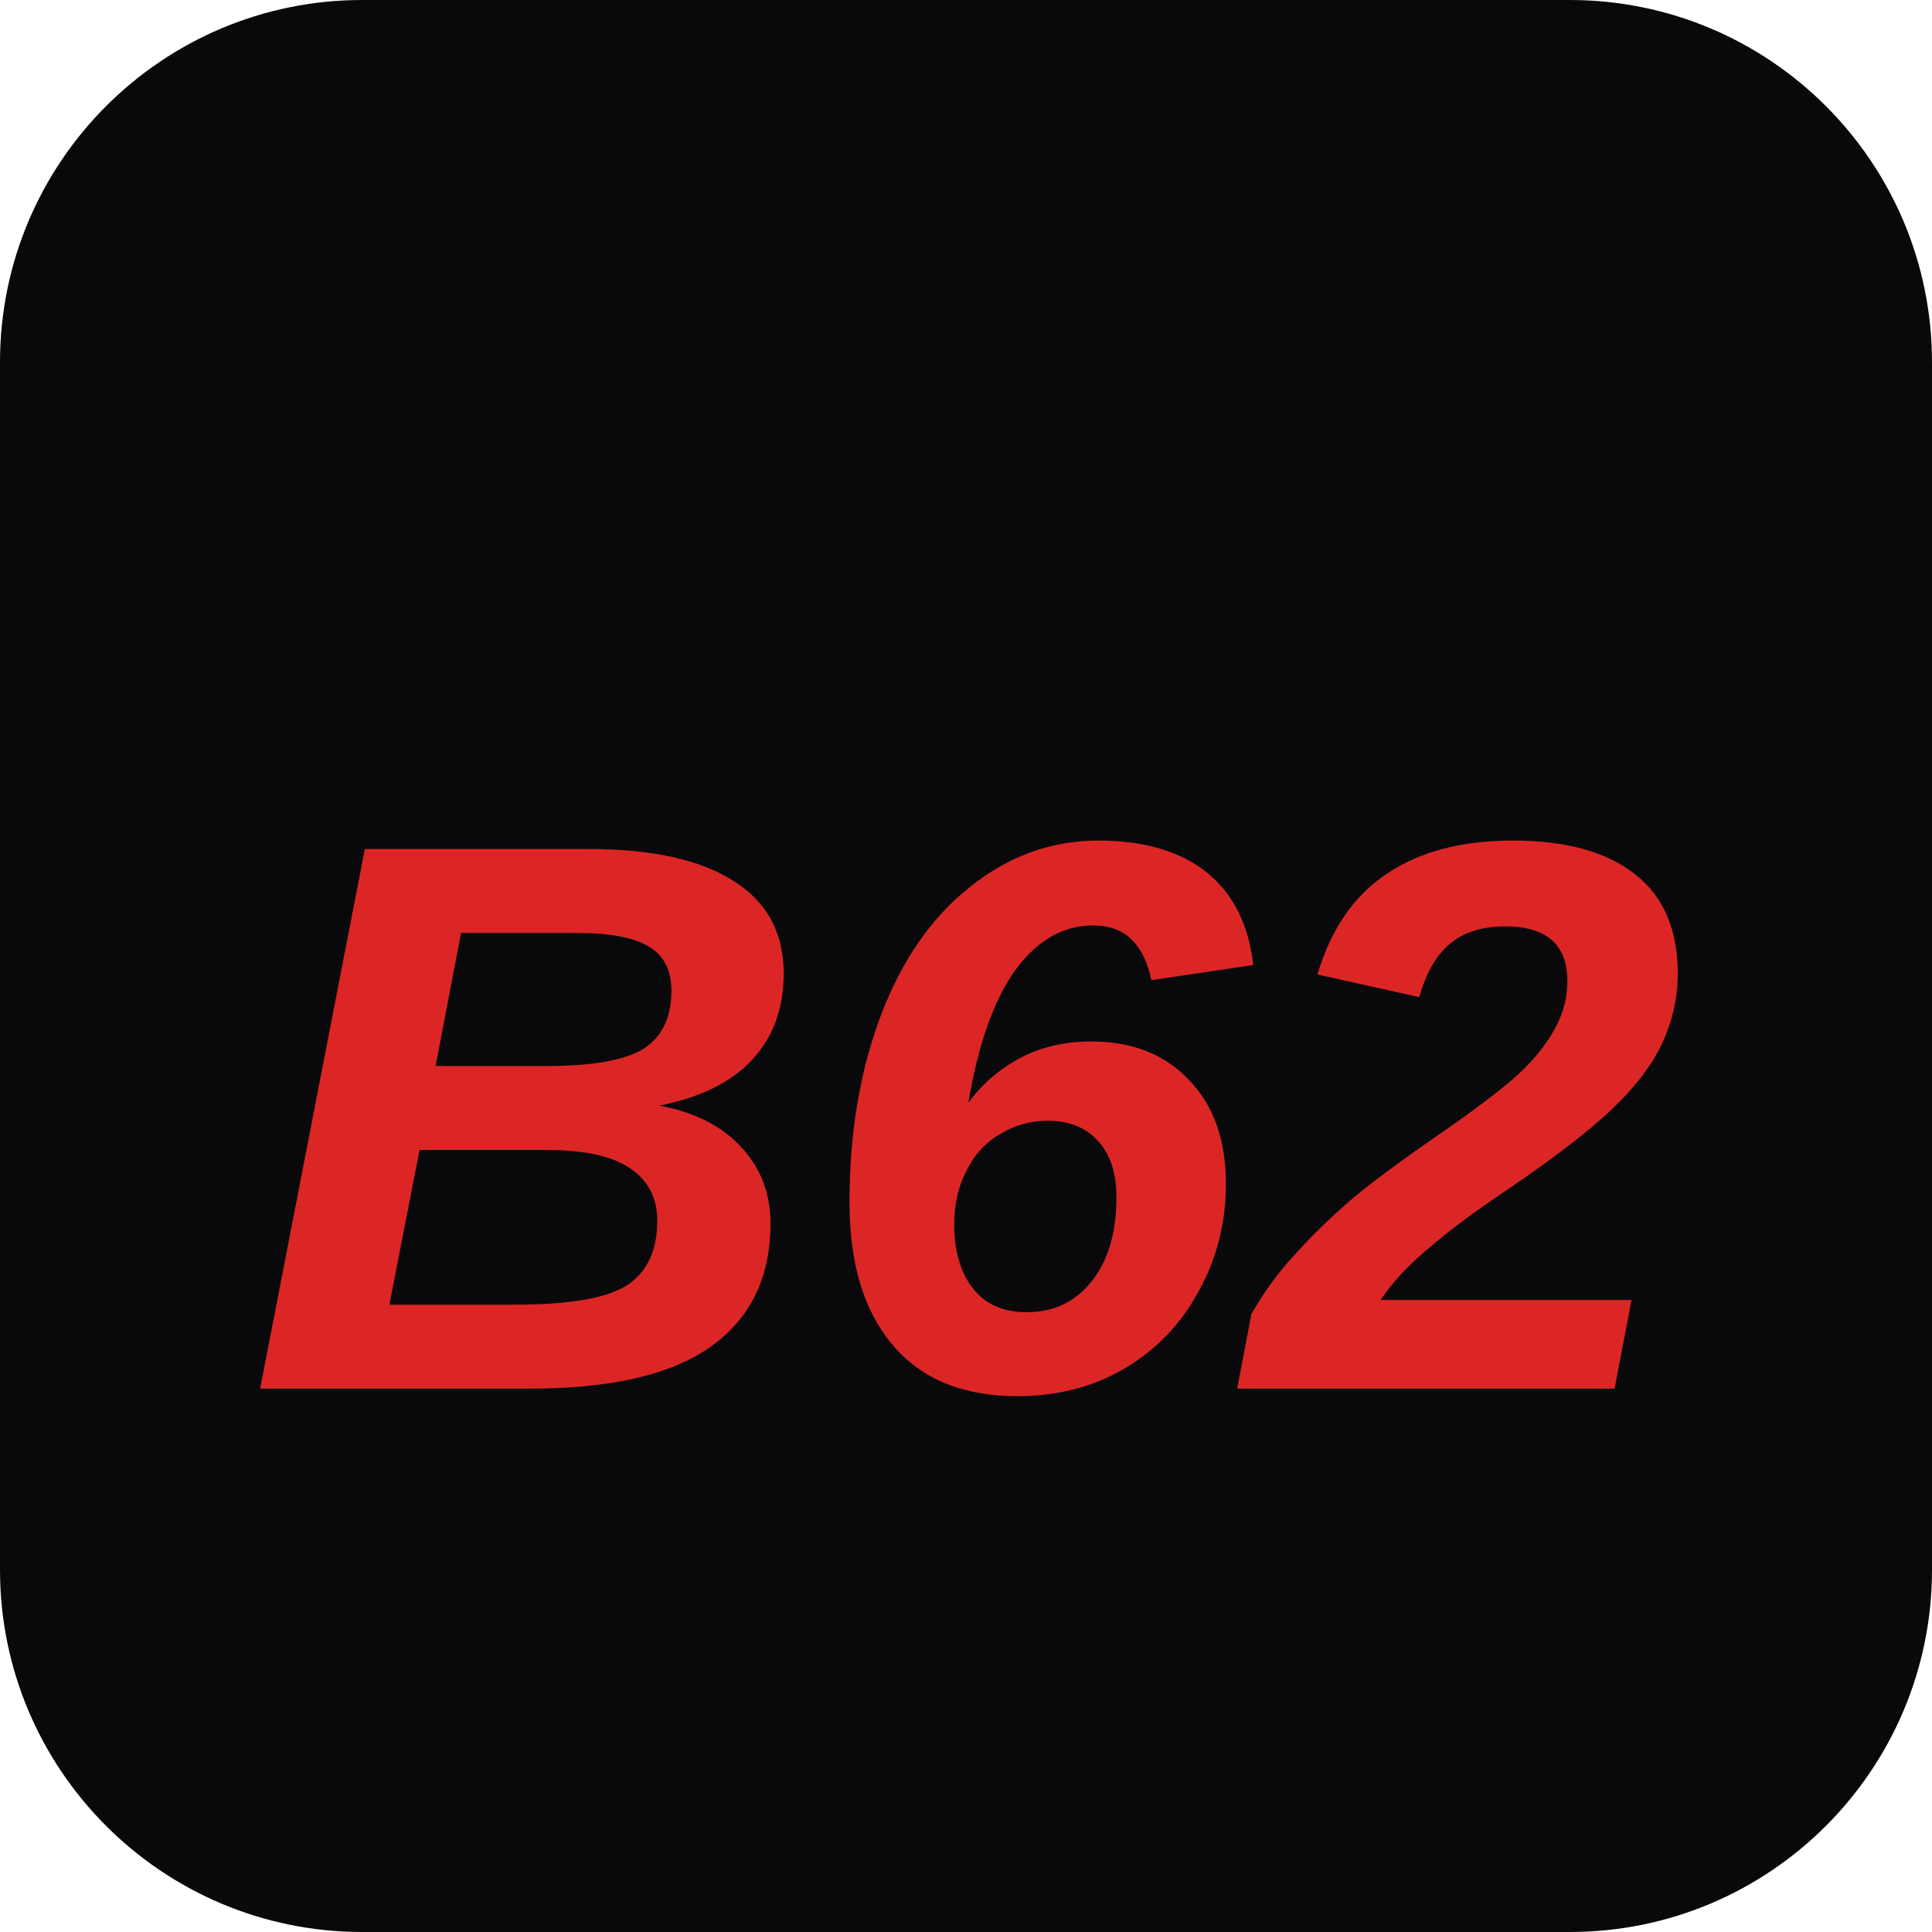
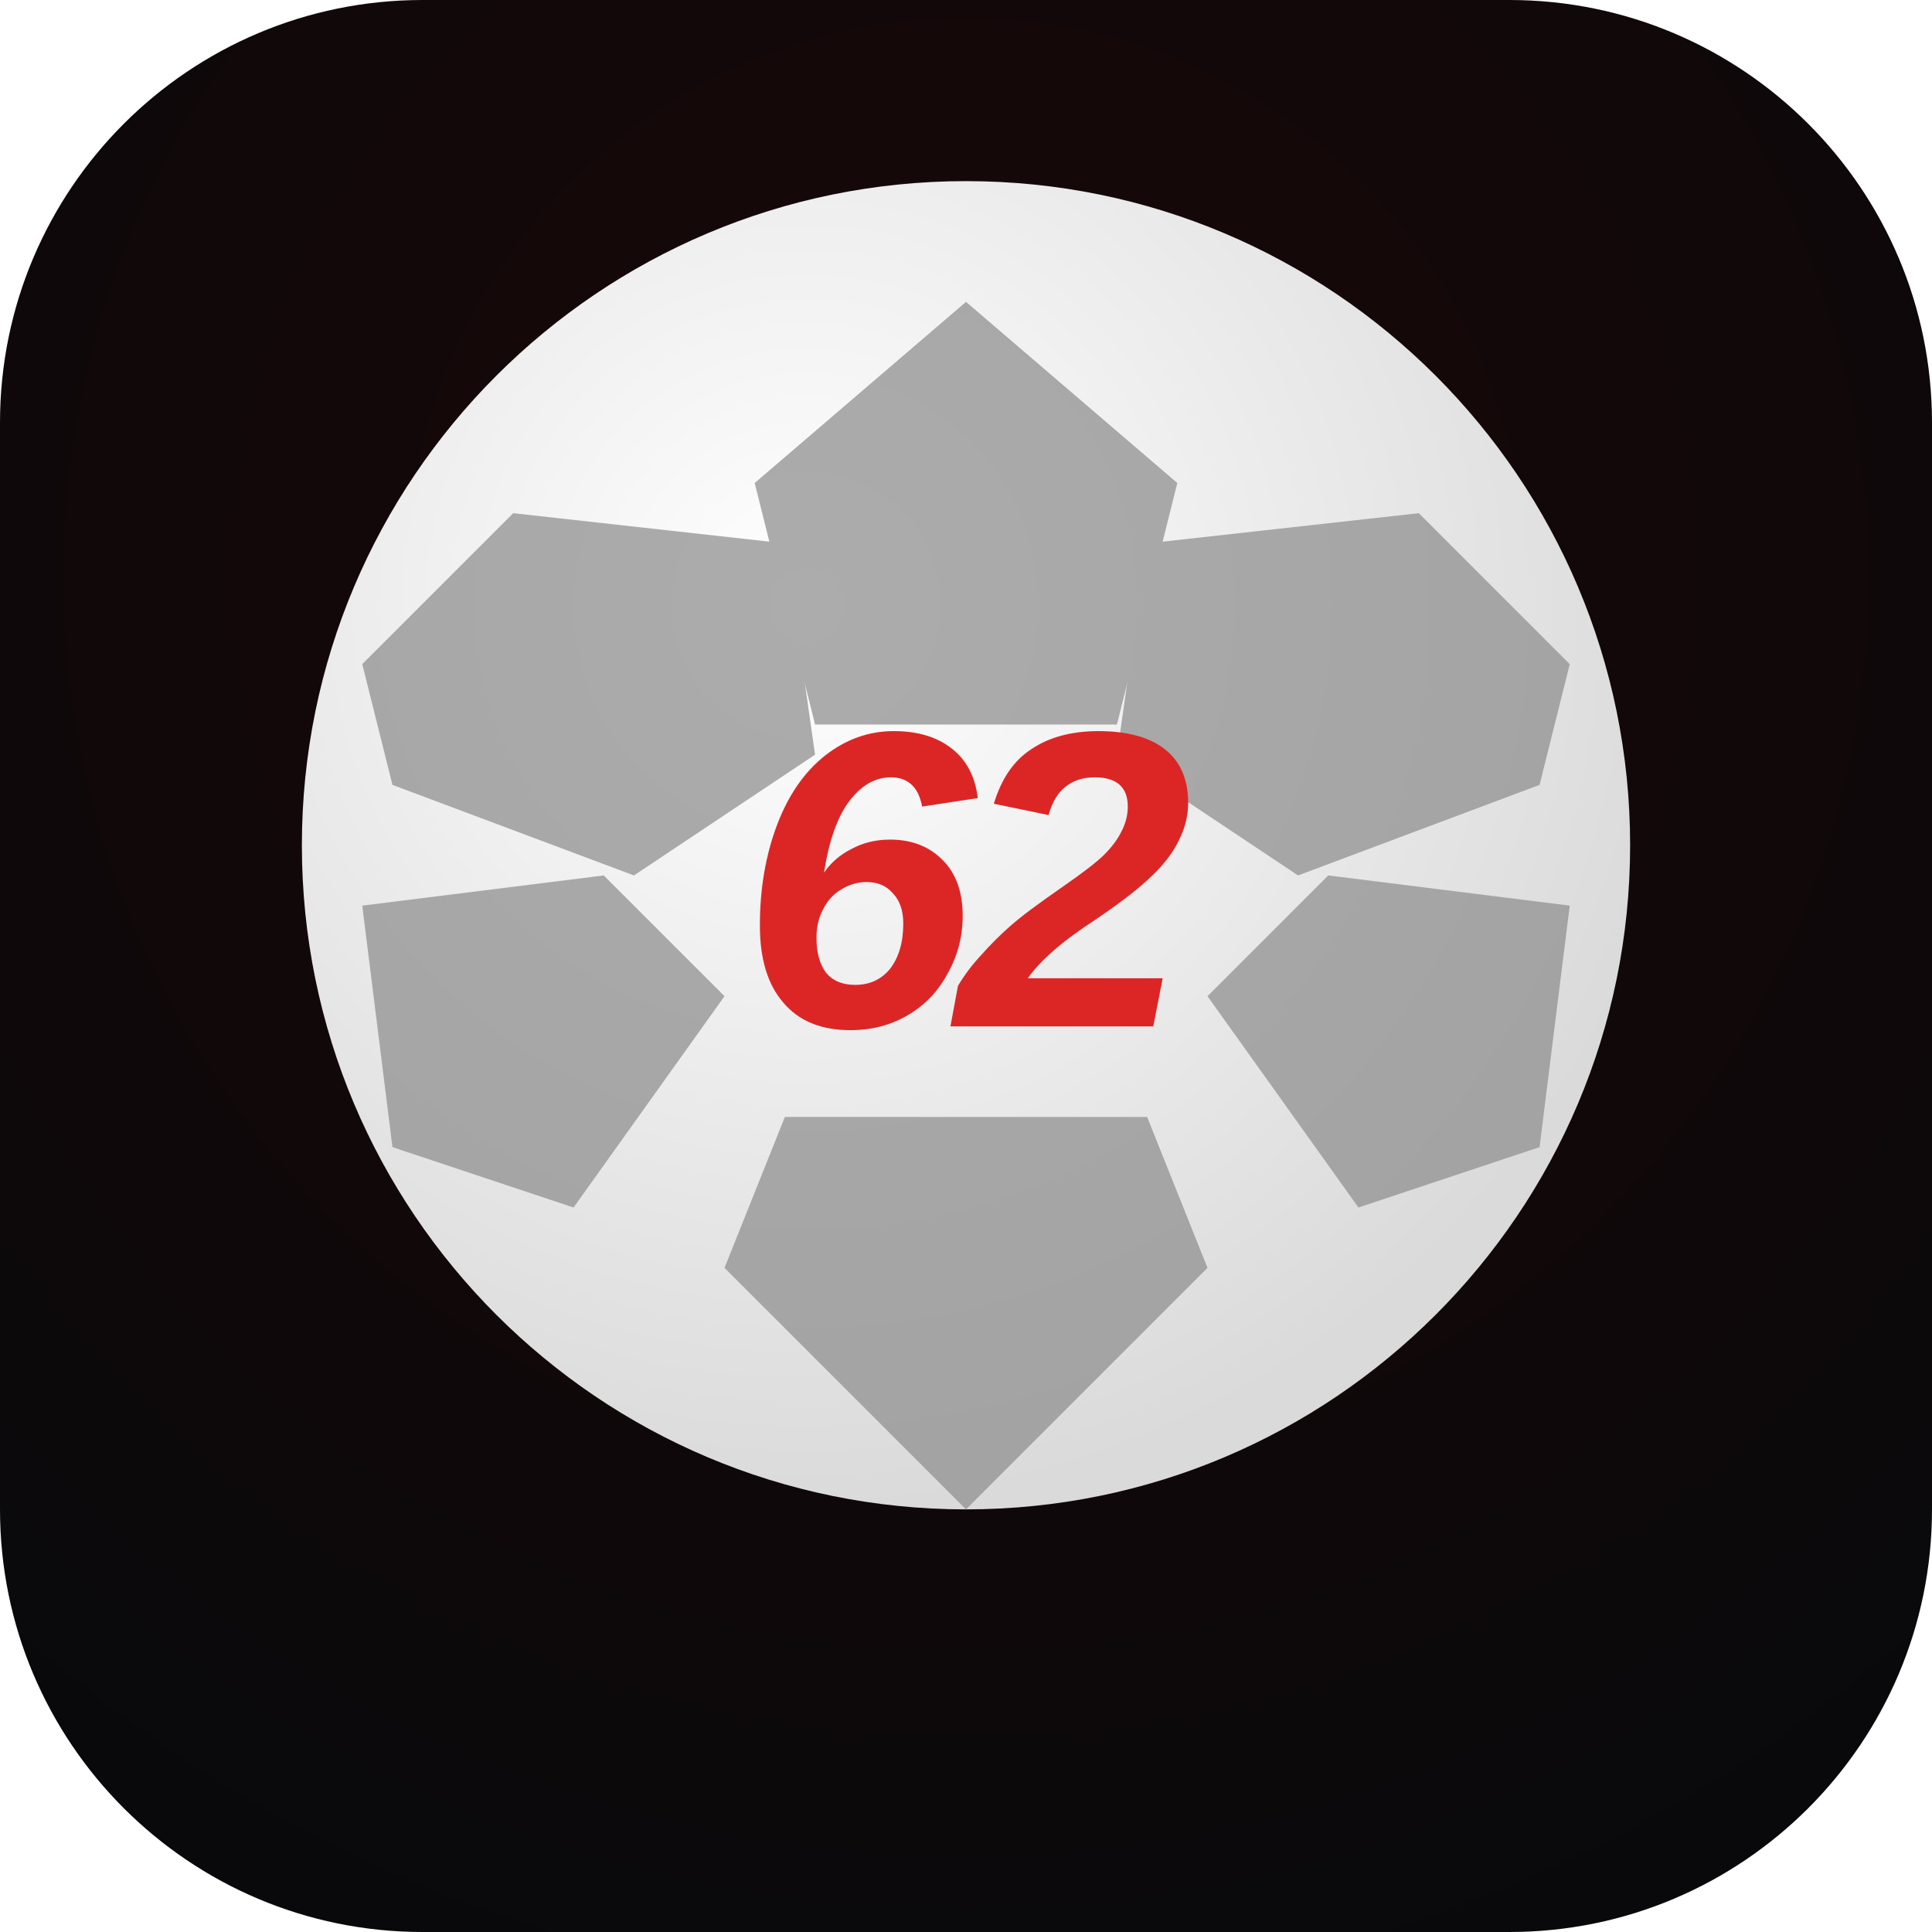
<svg xmlns="http://www.w3.org/2000/svg" viewBox="0 0 32 32" width="32" height="32">
-   <rect width="32" height="32" rx="6" fill="#09090b" />
-   <text x="16" y="23" font-family="Arial Black, Arial, sans-serif" font-weight="900" font-size="13" fill="#dc2626" text-anchor="middle" font-style="italic">B62</text>
+   <defs>
+     <radialGradient id="bg" cx="50%" cy="30%" r="75%">
+       <stop offset="0%" stop-color="#1a0707" />
+       <stop offset="100%" stop-color="#09090b" />
+     </radialGradient>
+     <radialGradient id="ball" cx="38%" cy="32%" r="68%">
+       <stop offset="0%" stop-color="#ffffff" />
+       <stop offset="100%" stop-color="#dadada" />
+     </radialGradient>
+     <clipPath id="fc">
+       <circle cx="16" cy="14" r="11" />
+     </clipPath>
+   </defs>
+   <rect width="32" height="32" rx="7" fill="url(#bg)" />
+   <circle cx="16" cy="14" r="11" fill="url(#ball)" />
+   <g clip-path="url(#fc)" fill="#909090" opacity="0.75">
+     <polygon points="16,5 19.5,8 18.5,12 13.5,12 12.5,8" />
+     <polygon points="6,11 8.5,8.5 13,9 13.5,12.5 10.5,14.5 6.5,13" />
+     <polygon points="26,11 23.5,8.5 19,9 18.5,12.5 21.5,14.5 25.5,13" />
+     <polygon points="6.5,19 6,15 10,14.5 12,16.5 9.5,20" />
+     <polygon points="25.5,19 26,15 22,14.5 20,16.5 22.5,20" />
+     <polygon points="16,25 12,21 13,18.5 19,18.5 20,21" />
+   </g>
+   <text x="16" y="17" font-family="Arial Black, Arial, sans-serif" font-weight="900" font-size="7" text-anchor="middle" font-style="italic" letter-spacing="-0.3" fill="#dc2626">62</text>
</svg>
